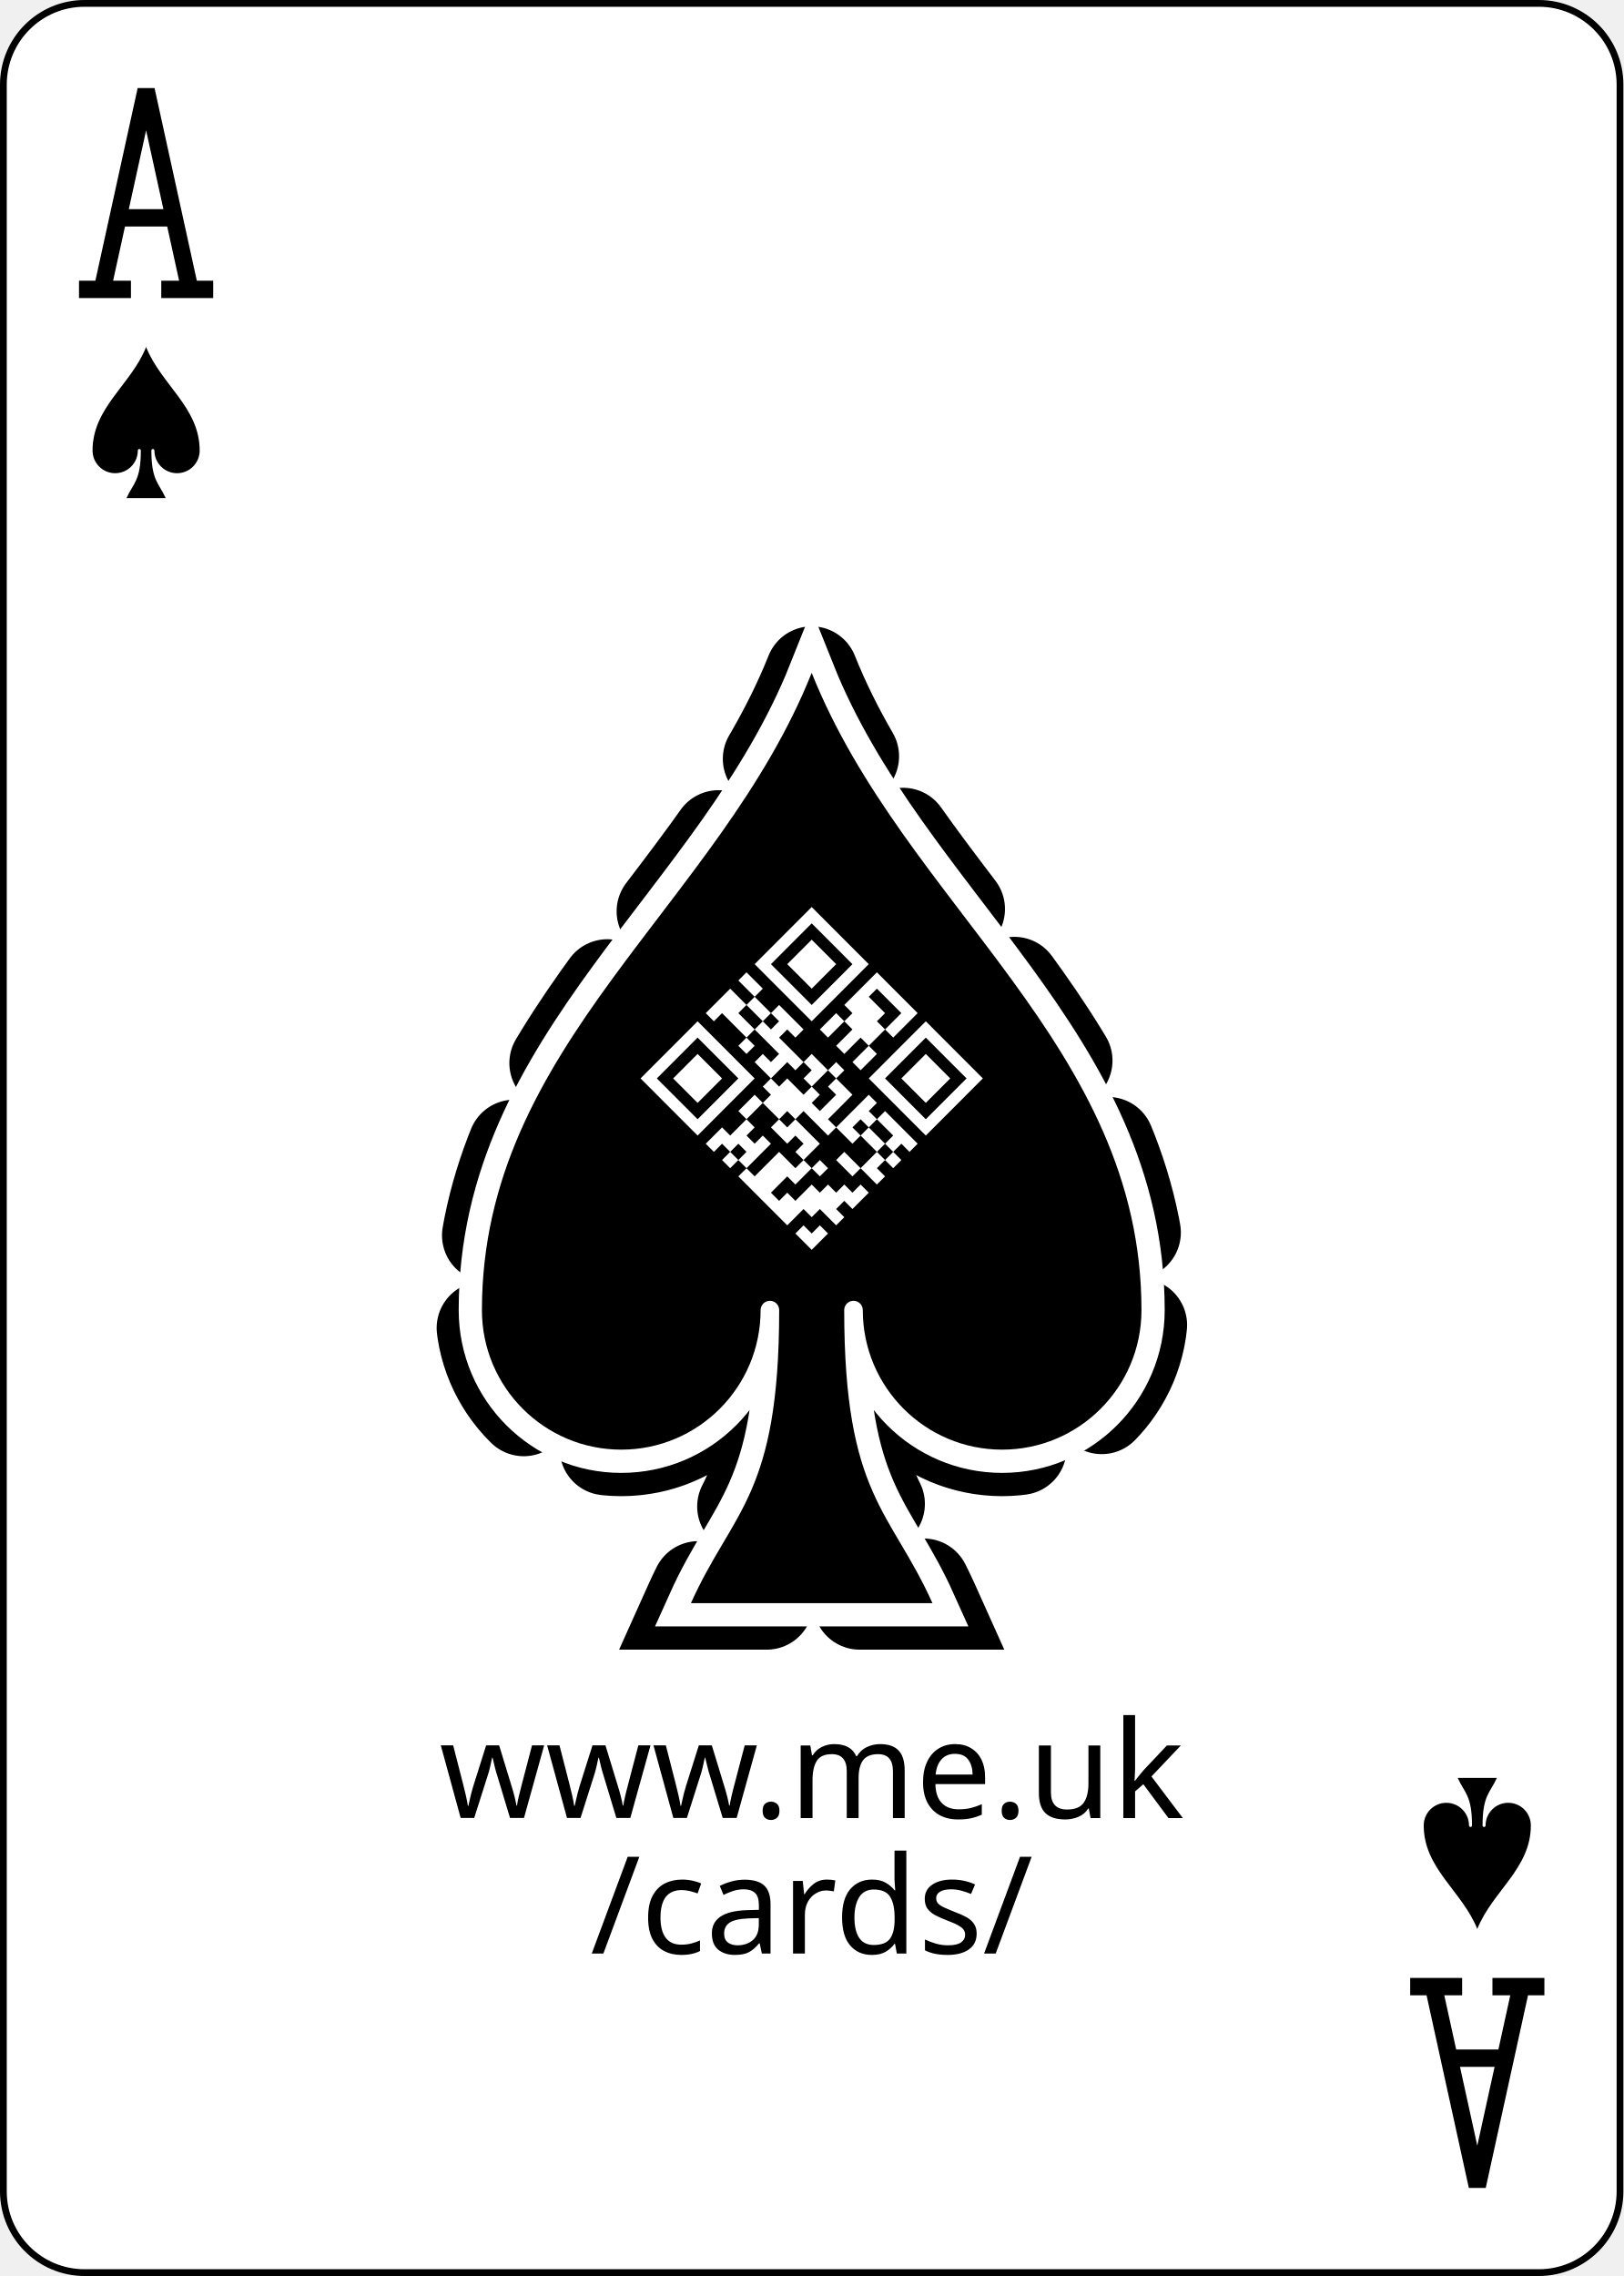
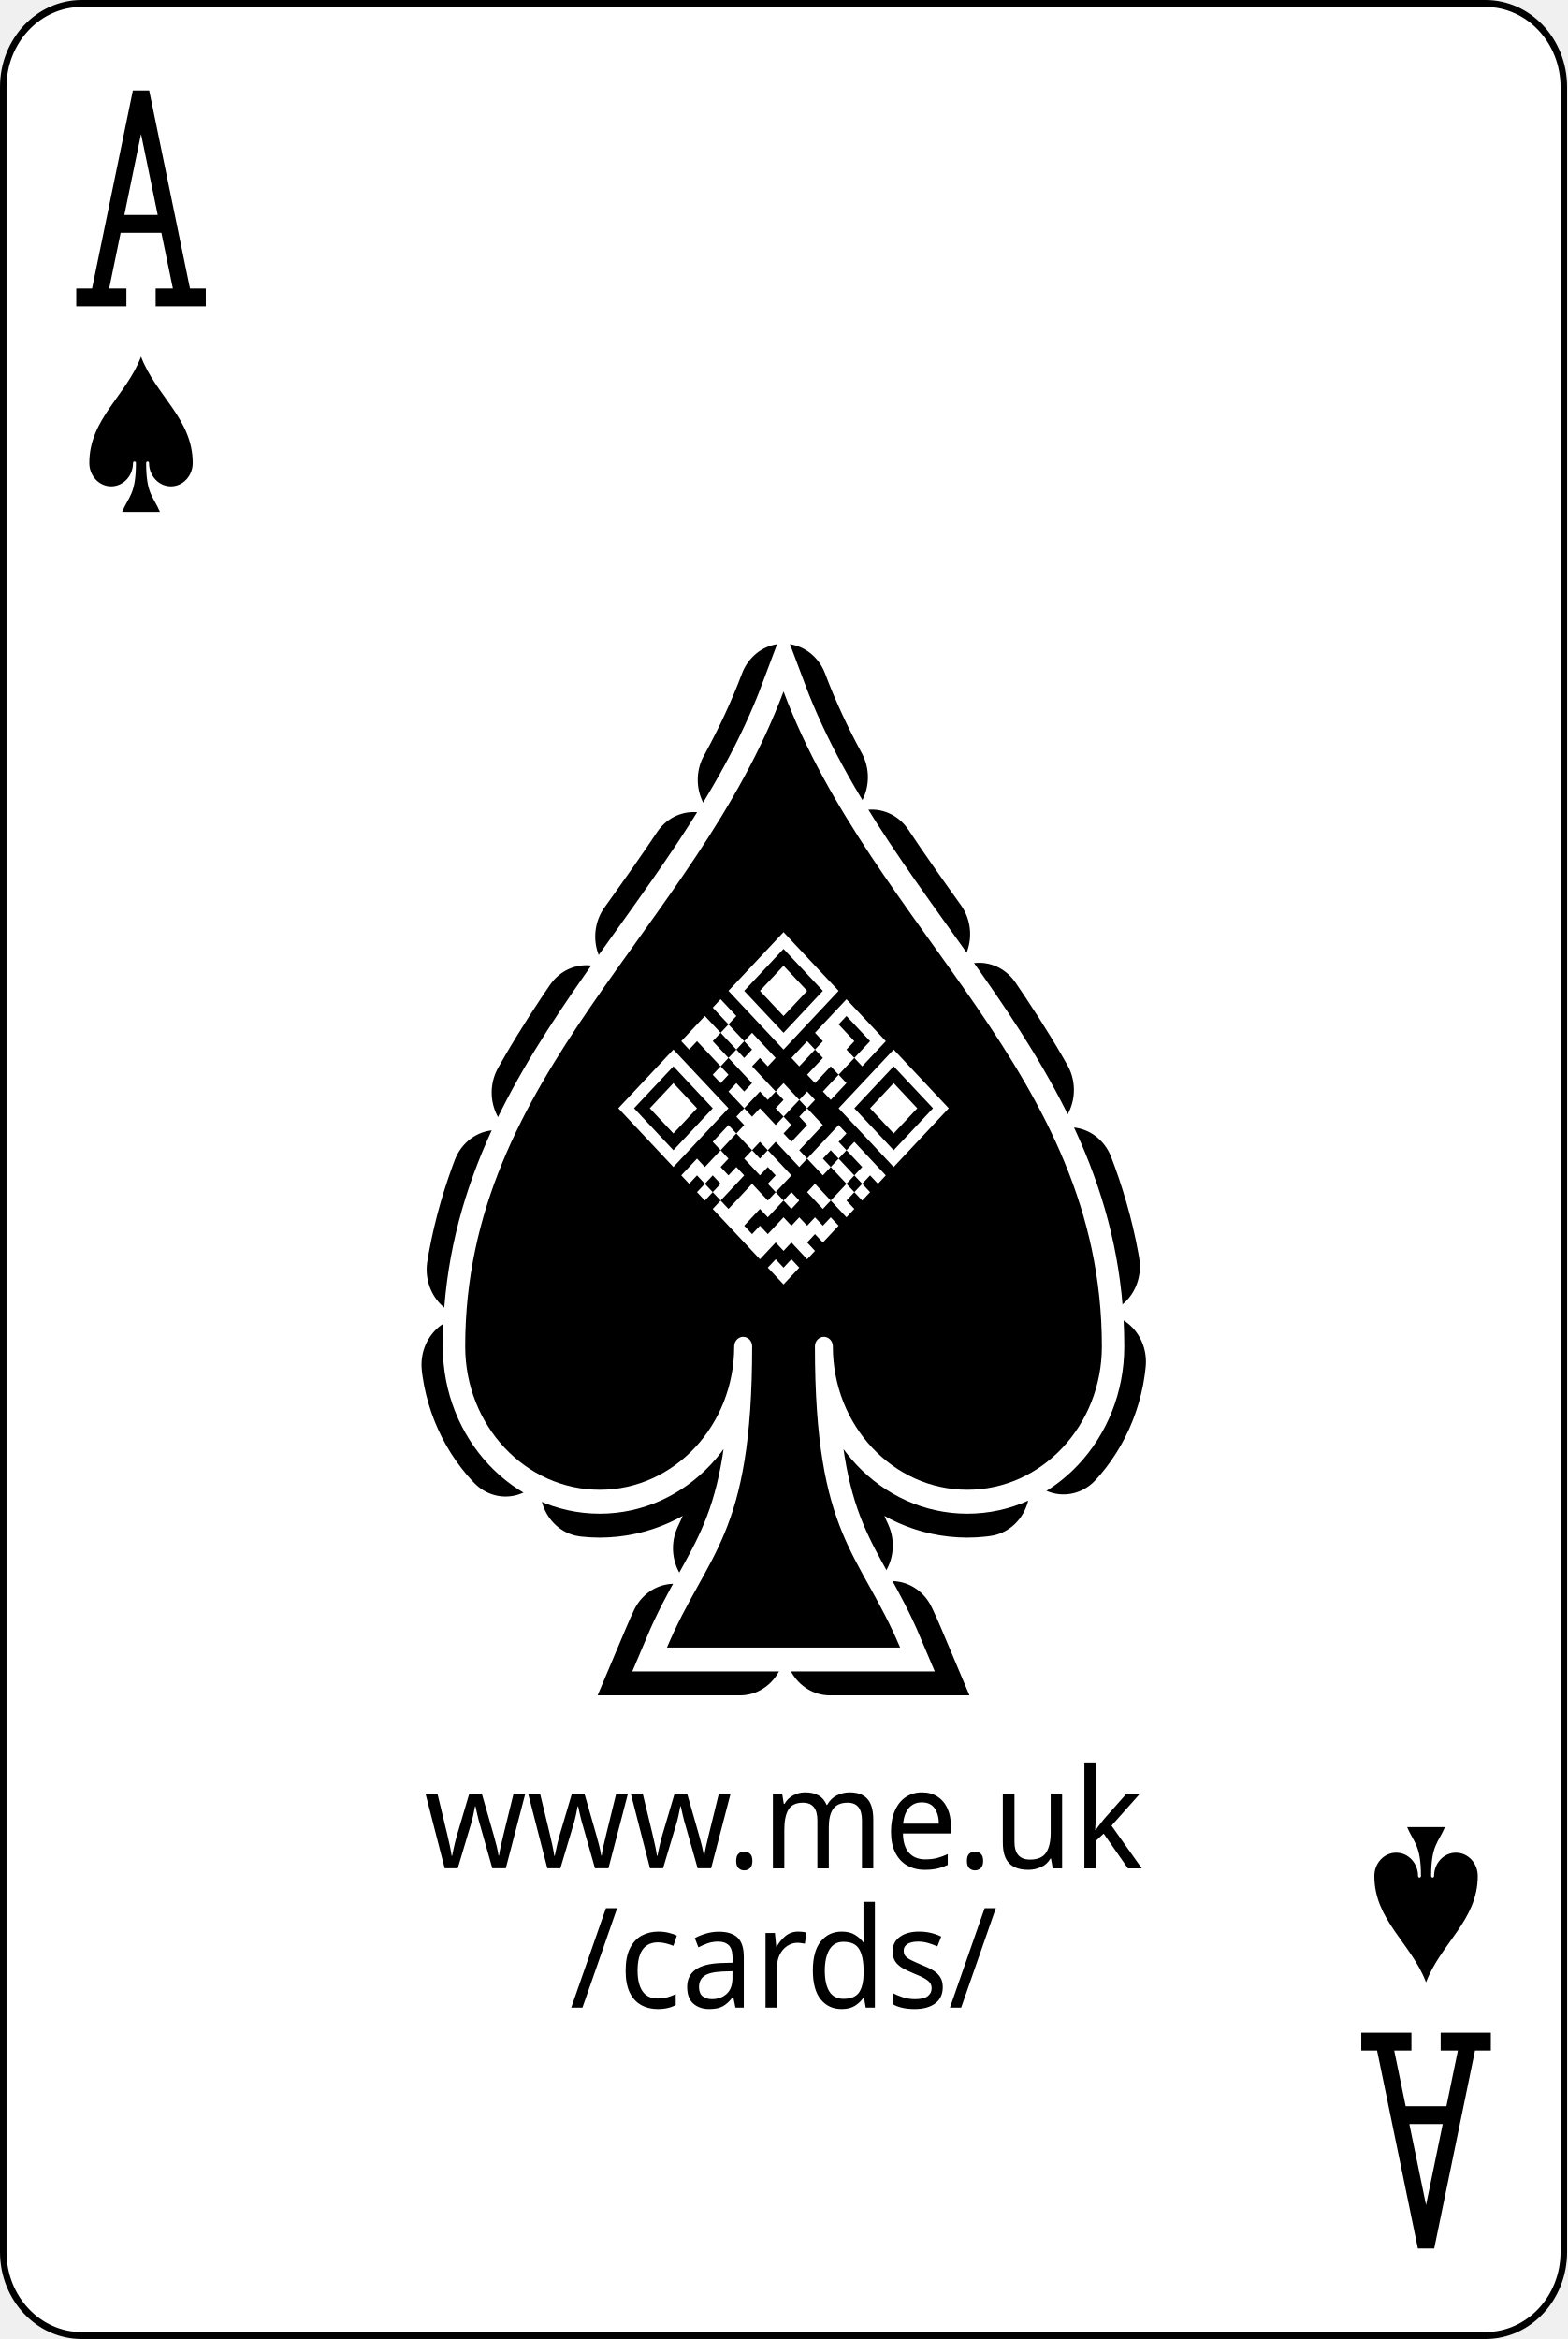
- <svg xmlns="http://www.w3.org/2000/svg" xmlns:xlink="http://www.w3.org/1999/xlink" class="card" face="AS" height="0.75in" preserveAspectRatio="none" viewBox="-120 -168 240 336" width="0.535in">
+ <svg xmlns="http://www.w3.org/2000/svg" xmlns:xlink="http://www.w3.org/1999/xlink" class="card" face="AS" height="1in" preserveAspectRatio="none" viewBox="-120 -168 240 336" width="0.67in">
  <symbol id="VSA" viewBox="-500 -500 1000 1000" preserveAspectRatio="xMinYMid">
    <path d="M-270 460L-110 460M-200 450L0 -460L200 450M110 460L270 460M-120 130L120 130" stroke="black" stroke-width="80" stroke-linecap="square" stroke-miterlimit="1.5" fill="none" />
  </symbol>
  <symbol id="SSA" viewBox="-600 -600 1200 1200" preserveAspectRatio="xMinYMid">
    <path d="M0 -500C100 -250 355 -100 355 185A150 150 0 0 1 55 185A10 10 0 0 0 35 185C35 385 85 400 130 500L-130 500C-85 400 -35 385 -35 185A10 10 0 0 0 -55 185A150 150 0 0 1 -355 185C-355 -100 -100 -250 0 -500Z" />
  </symbol>
  <rect width="239" height="335" x="-119.5" y="-167.5" rx="12" ry="12" fill="white" stroke="black" />
  <use xlink:href="#SSA" fill="black" height="164.8" x="-82.4" y="-82.4" stroke="black" stroke-width="100" stroke-dasharray="100,100" stroke-linecap="round" />
  <use xlink:href="#SSA" fill="black" height="164.8" x="-82.4" y="-82.4" stroke="white" stroke-width="50" />
  <use xlink:href="#SSA" fill="black" height="164.8" x="-82.4" y="-82.4" />
  <path transform="translate(0,-10)rotate(45)scale(1.704)translate(-14,-14)" fill="white" stroke="none" d="M4,4h7v7h-7M5,5v5h5v-5M12,4h5v3h-1v2h1v2h-1v-2h-1v2h-1v-2h-1v2h-1v-2h1v-1h-1M13,5v1h2v1h1v-2M18,4h7v7h-7M19,5v5h5v-5M6,6h3v3h-3M20,6h3v3h-3M4,12h2v1h2v-1h3v1h-1v1h3v-1h2v-1h1v1h2v3h1v-4h1v1h1v-1h4v1h-1v1h1v1h-1v1h1v1h-2v1h-2v-1h2v-2h-2v1h-2v1h-3v1h3v2h1v-1h1v1h-1v2h-1v2h1v-1h1v-2h1v-1h1v-1h1v-1h1v2h-1v1h1v1h-2v1h-1v2h-6v-1h-1v1h-1v-1h-1v1h-1v-2h1v-2h-1v-2h1v-1h-1v-1h-2v-1h1v-1h-3v1h1v1h-1v-1h-3v1h-1v-3h2v-1h-2M8,13v1h1v-1M15,13v2h1v1h1v-2h-1v-1M21,13v1h2v-1M6,14v1h2v-1M13,14v1h-1v2h1v-1h2v-1h-1v-1M20,14v1h1v-1M23,14v1h1v-1M15,18v1h1v-1M4,18h7v7h-7M5,19v5h5v-5M13,19v2h1v1h1v-1h1v3h1v-3h2v-1h-1v-1h-1v1h-2v-1M6,20h3v3h-3M14,23v1h1v-1M24,23h1v2h-2v-1h1" />
  <text font-size="20" font-family="Bariol" fill="black" text-anchor="middle" y="100.4">www.me.uk</text>
  <text font-size="20" font-family="Bariol" fill="black" text-anchor="middle" y="120.4">/cards/</text>
  <use xlink:href="#VSA" height="32" x="-114.4" y="-156" />
  <use xlink:href="#SSA" fill="black" height="26.769" x="-111.784" y="-119" />
  <g transform="rotate(180)">
    <use xlink:href="#VSA" height="32" x="-114.4" y="-156" />
    <use xlink:href="#SSA" fill="black" height="26.769" x="-111.784" y="-119" />
  </g>
</svg>
